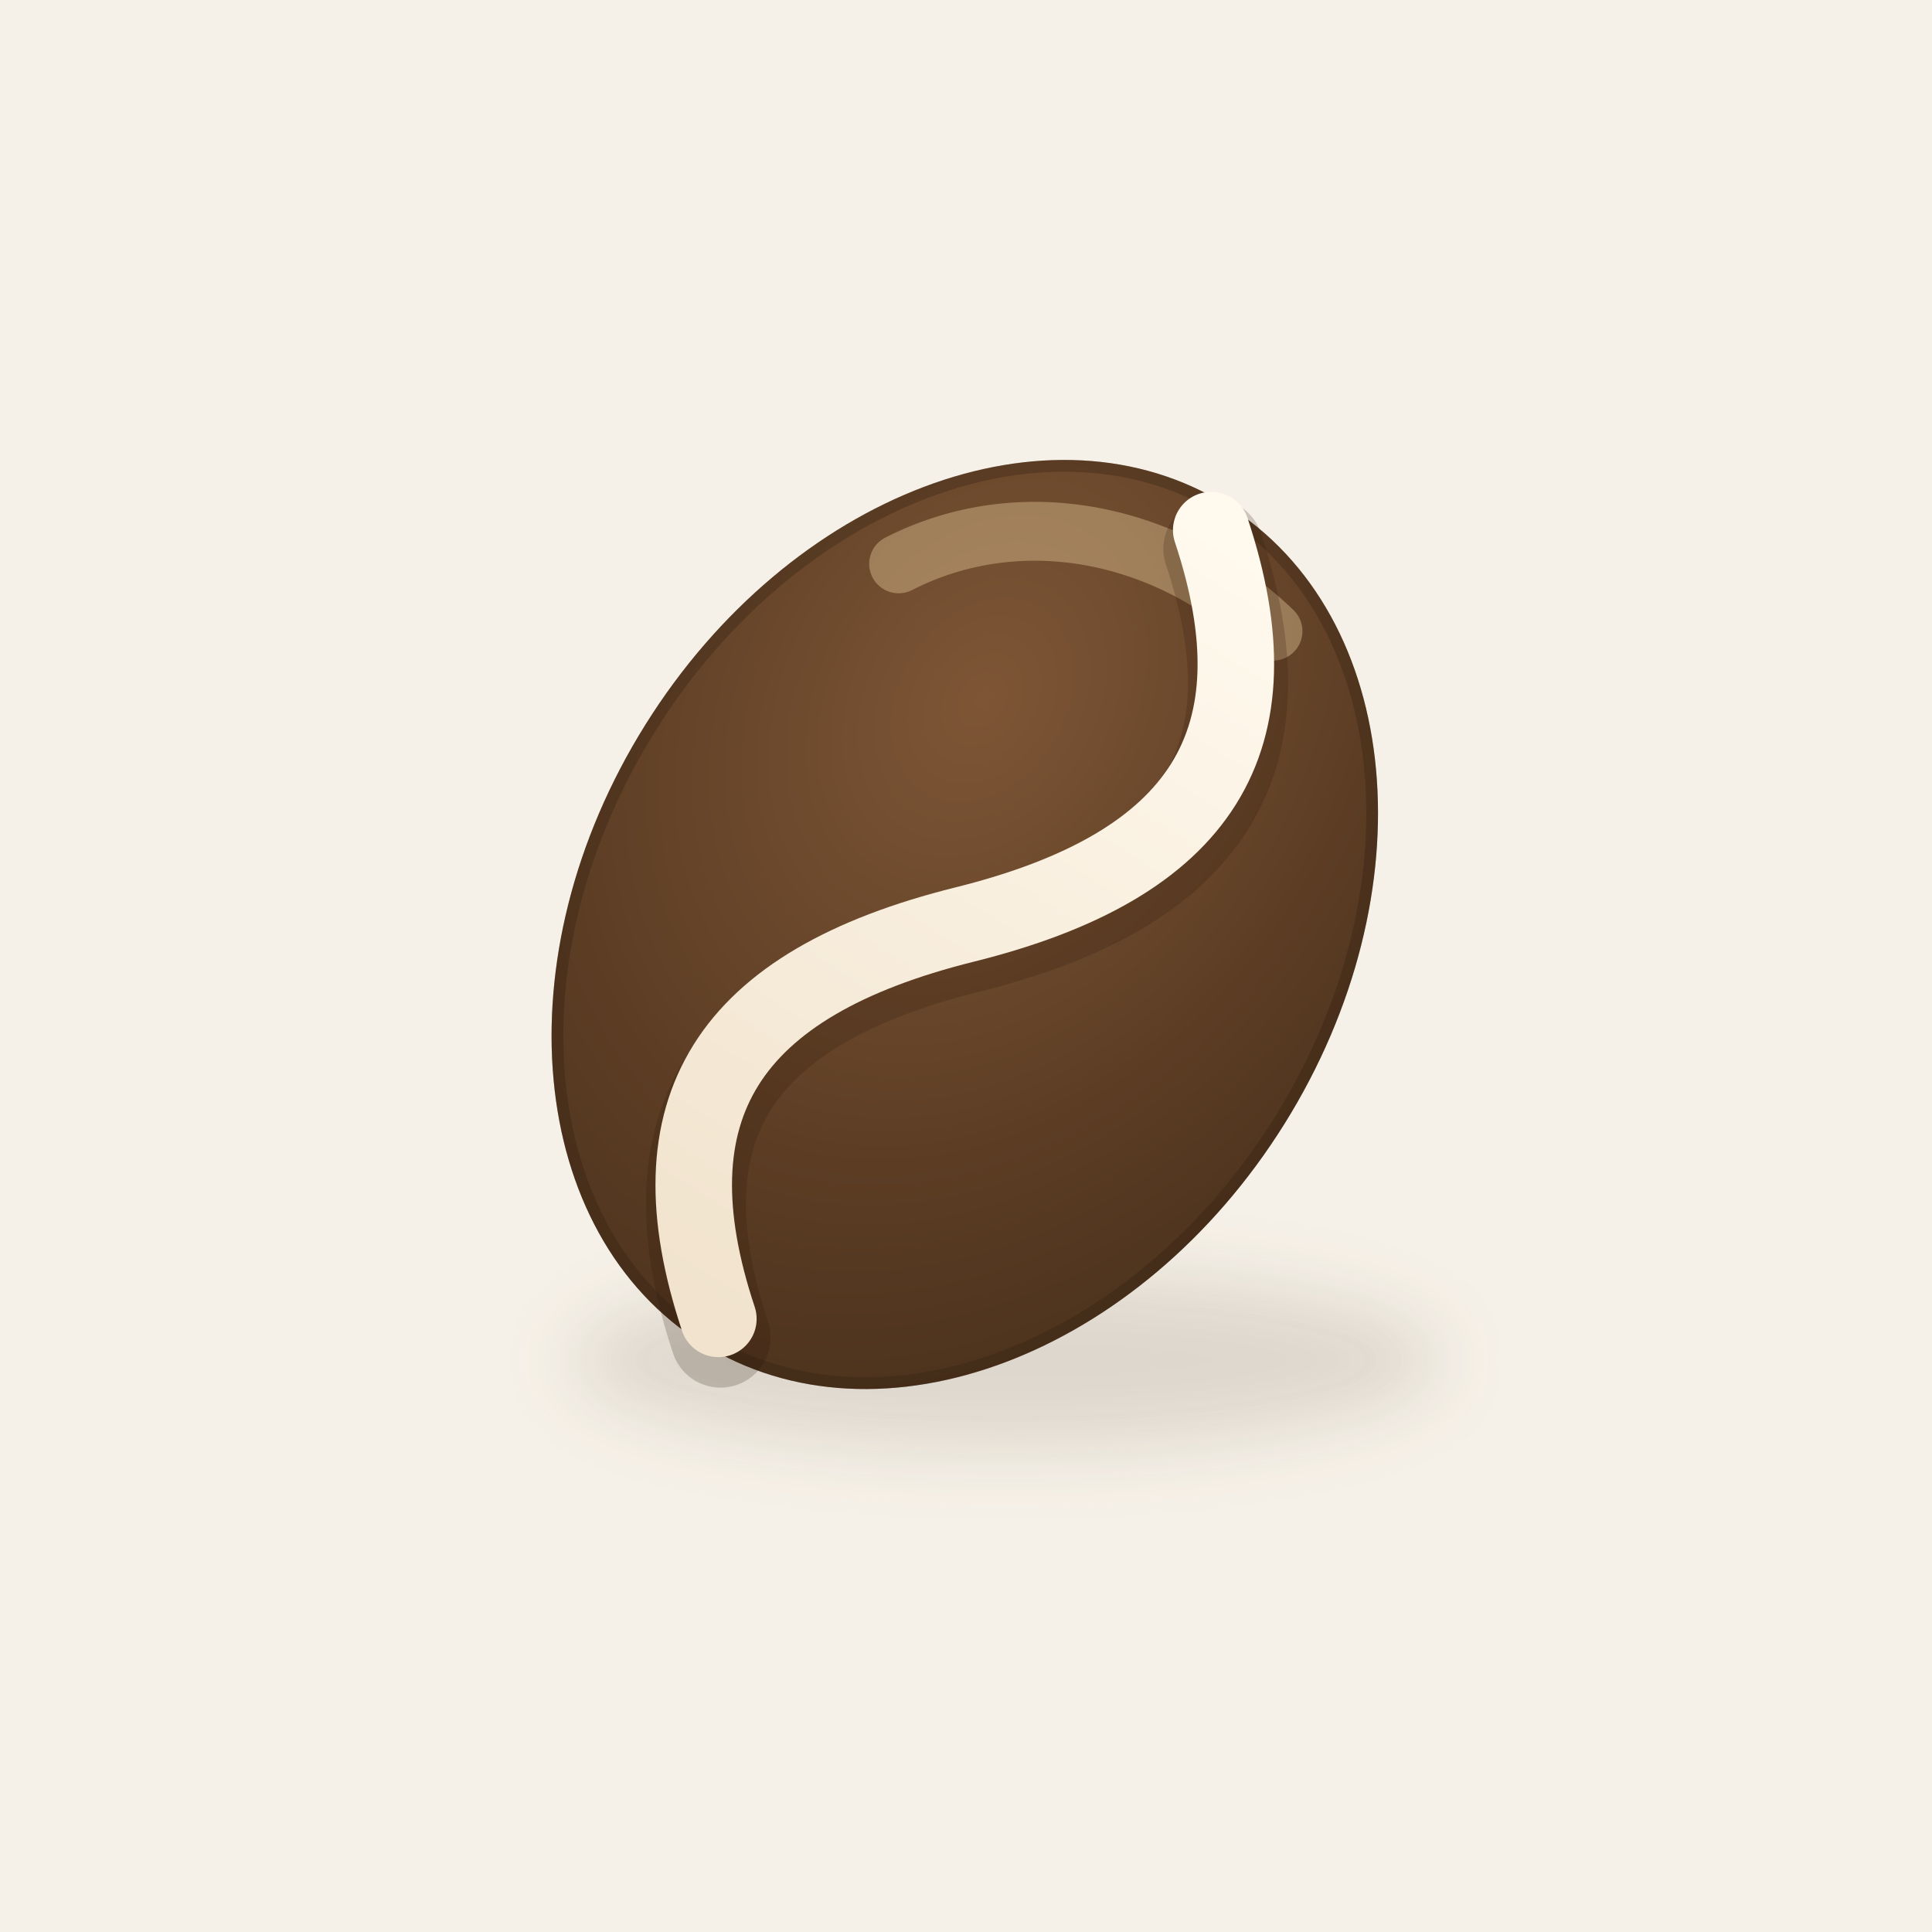
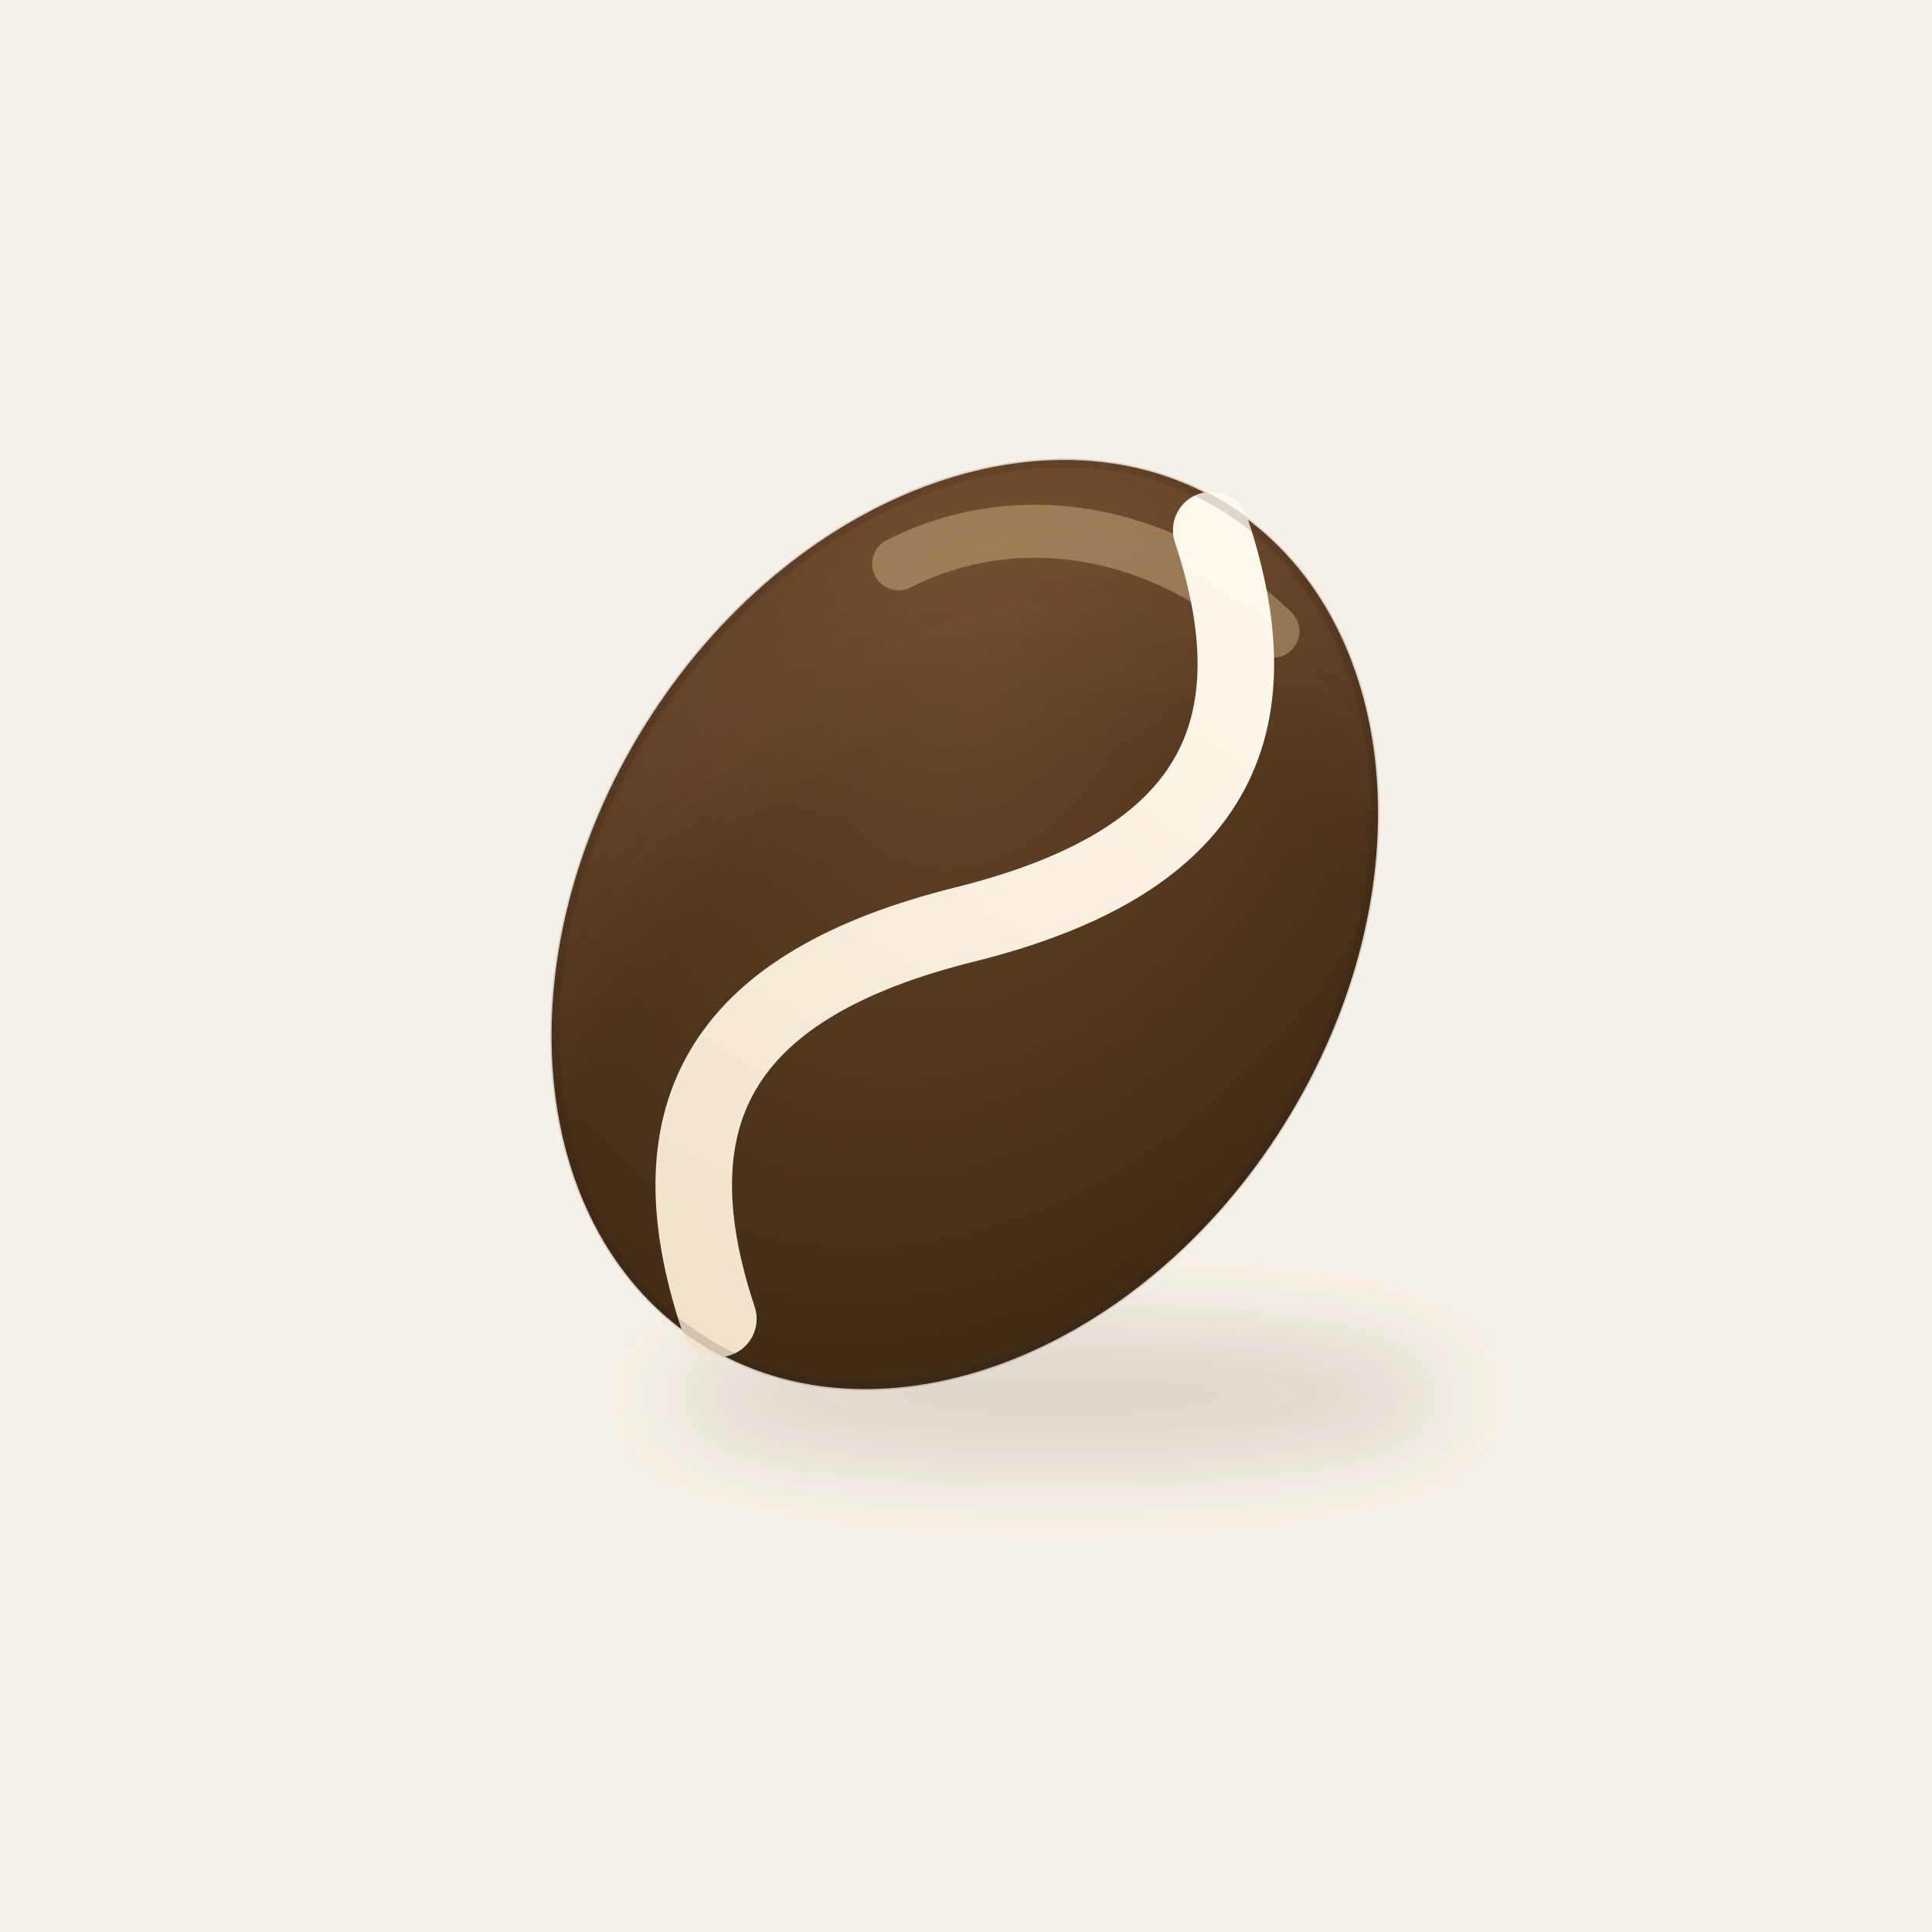
<svg xmlns="http://www.w3.org/2000/svg" viewBox="0 0 512 512" width="512" height="512">
  <defs>
    <radialGradient id="bean" cx="0.36" cy="0.30" r="1.0">
      <stop offset="0" stop-color="#7E5636" />
      <stop offset="0.5" stop-color="#5C3D24" />
      <stop offset="1" stop-color="#3E2917" />
    </radialGradient>
    <linearGradient id="crease" x1="0" y1="0" x2="0" y2="1">
      <stop offset="0" stop-color="#FFF9EE" />
      <stop offset="1" stop-color="#F1E3CD" />
    </linearGradient>
    <filter id="soft" x="-60%" y="-60%" width="220%" height="220%">
-       <feGaussianBlur stdDeviation="12" />
+       <feGaussianBlur stdDeviation="16" />
    </filter>
+     <clipPath id="beanClip">
+       <ellipse cx="256" cy="250" rx="128" ry="168" />
+     </clipPath>
  </defs>
  <rect width="512" height="512" fill="#F6F1E8" />
  <g transform="translate(56 50) scale(0.78)">
-     <ellipse cx="270" cy="398" rx="148" ry="30" fill="#3E2A1A" opacity="0.13" filter="url(#soft)" />
+     <ellipse cx="288" cy="410" rx="134" ry="22" fill="#3E2A1A" opacity="0.15" filter="url(#soft)" />
    <g transform="rotate(32 256 250)">
      <ellipse cx="256" cy="250" rx="128" ry="168" fill="url(#bean)" />
-       <ellipse cx="256" cy="250" rx="126" ry="166" fill="none" stroke="#2E1C0E" stroke-opacity="0.30" stroke-width="4" />
-       <path d="M 172 158 C 196 118 244 100 292 110" fill="none" stroke="#EACD9F" stroke-opacity="0.40" stroke-width="20" stroke-linecap="round" />
-       <path d="M 256 92 C 314 140 314 190 256 250 C 198 310 198 360 256 408" fill="none" stroke="#2A1808" stroke-opacity="0.20" stroke-width="34" stroke-linecap="round" transform="translate(4 5)" />
+       <g clip-path="url(#beanClip)">
+         <ellipse cx="304" cy="316" rx="150" ry="192" fill="#241203" opacity="0.28" filter="url(#soft)" />
+         <path d="M 172 158 C 196 118 244 100 292 110" fill="none" stroke="#EACD9F" stroke-opacity="0.38" stroke-width="18" stroke-linecap="round" />
+       </g>
      <path d="M 256 92 C 314 140 314 190 256 250 C 198 310 198 360 256 408" fill="none" stroke="url(#crease)" stroke-width="26" stroke-linecap="round" />
+       <ellipse cx="256" cy="250" rx="127" ry="167" fill="none" stroke="#26150A" stroke-opacity="0.15" stroke-width="3" />
    </g>
  </g>
</svg>
